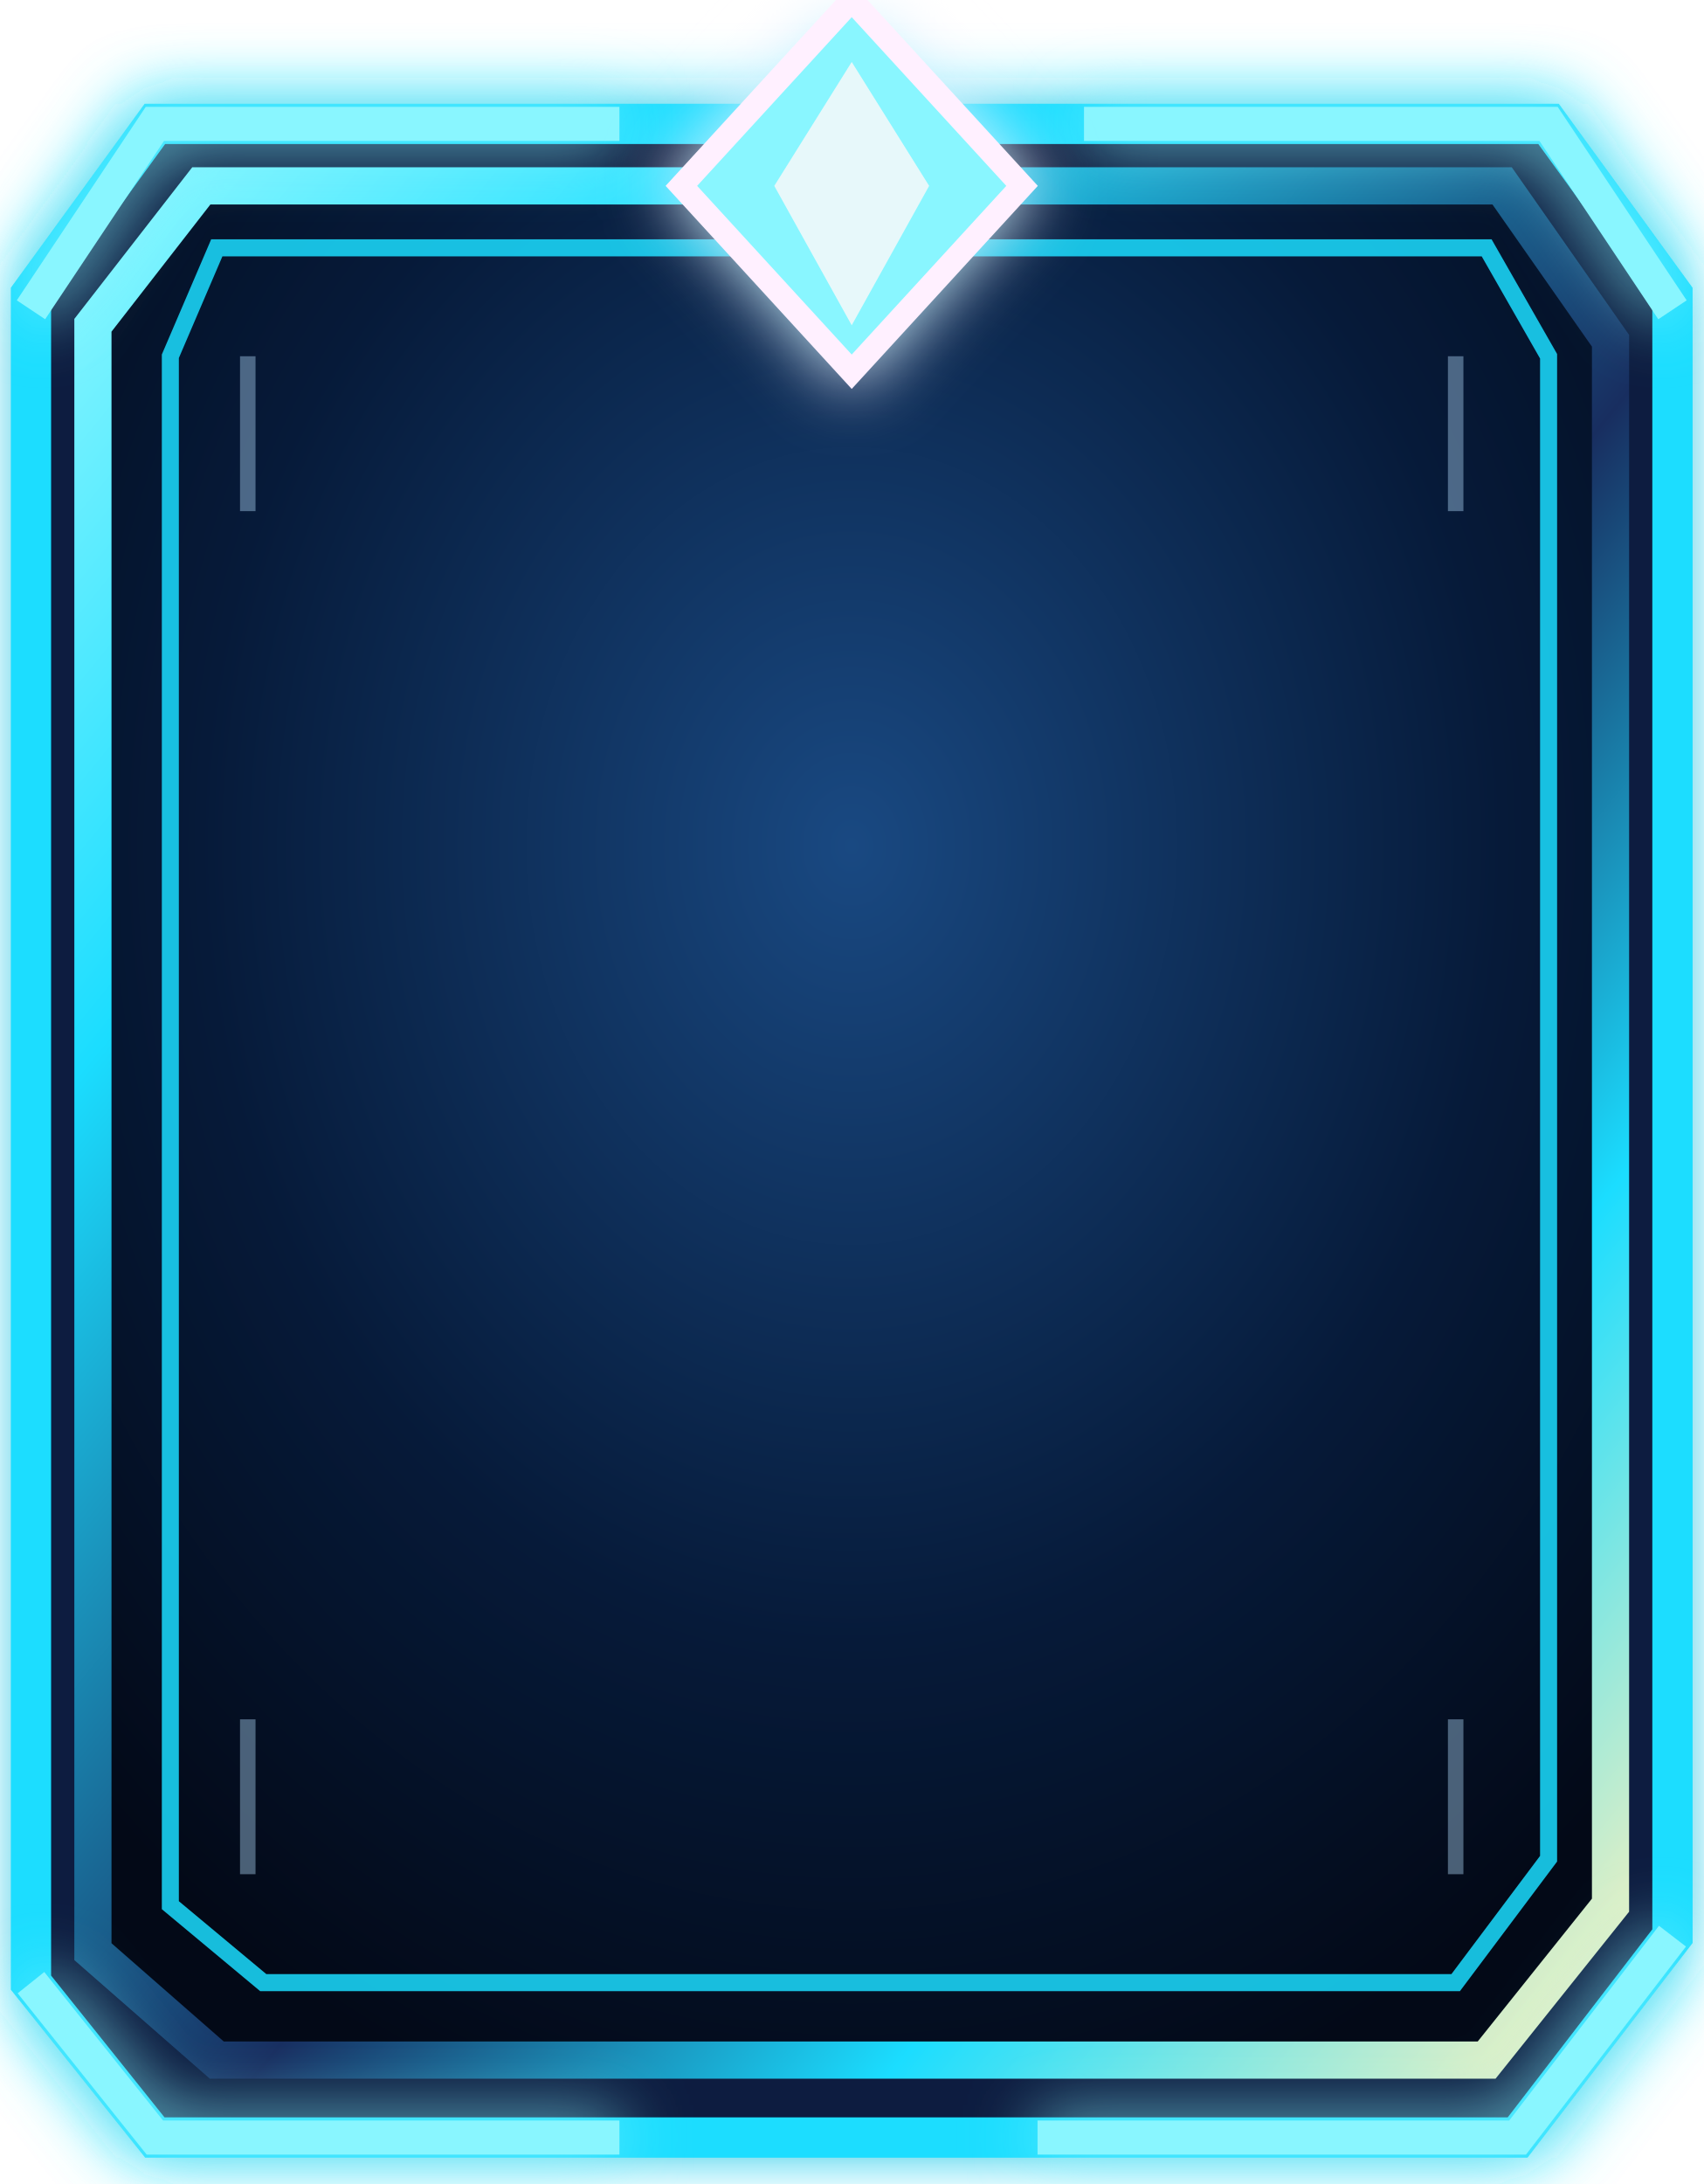
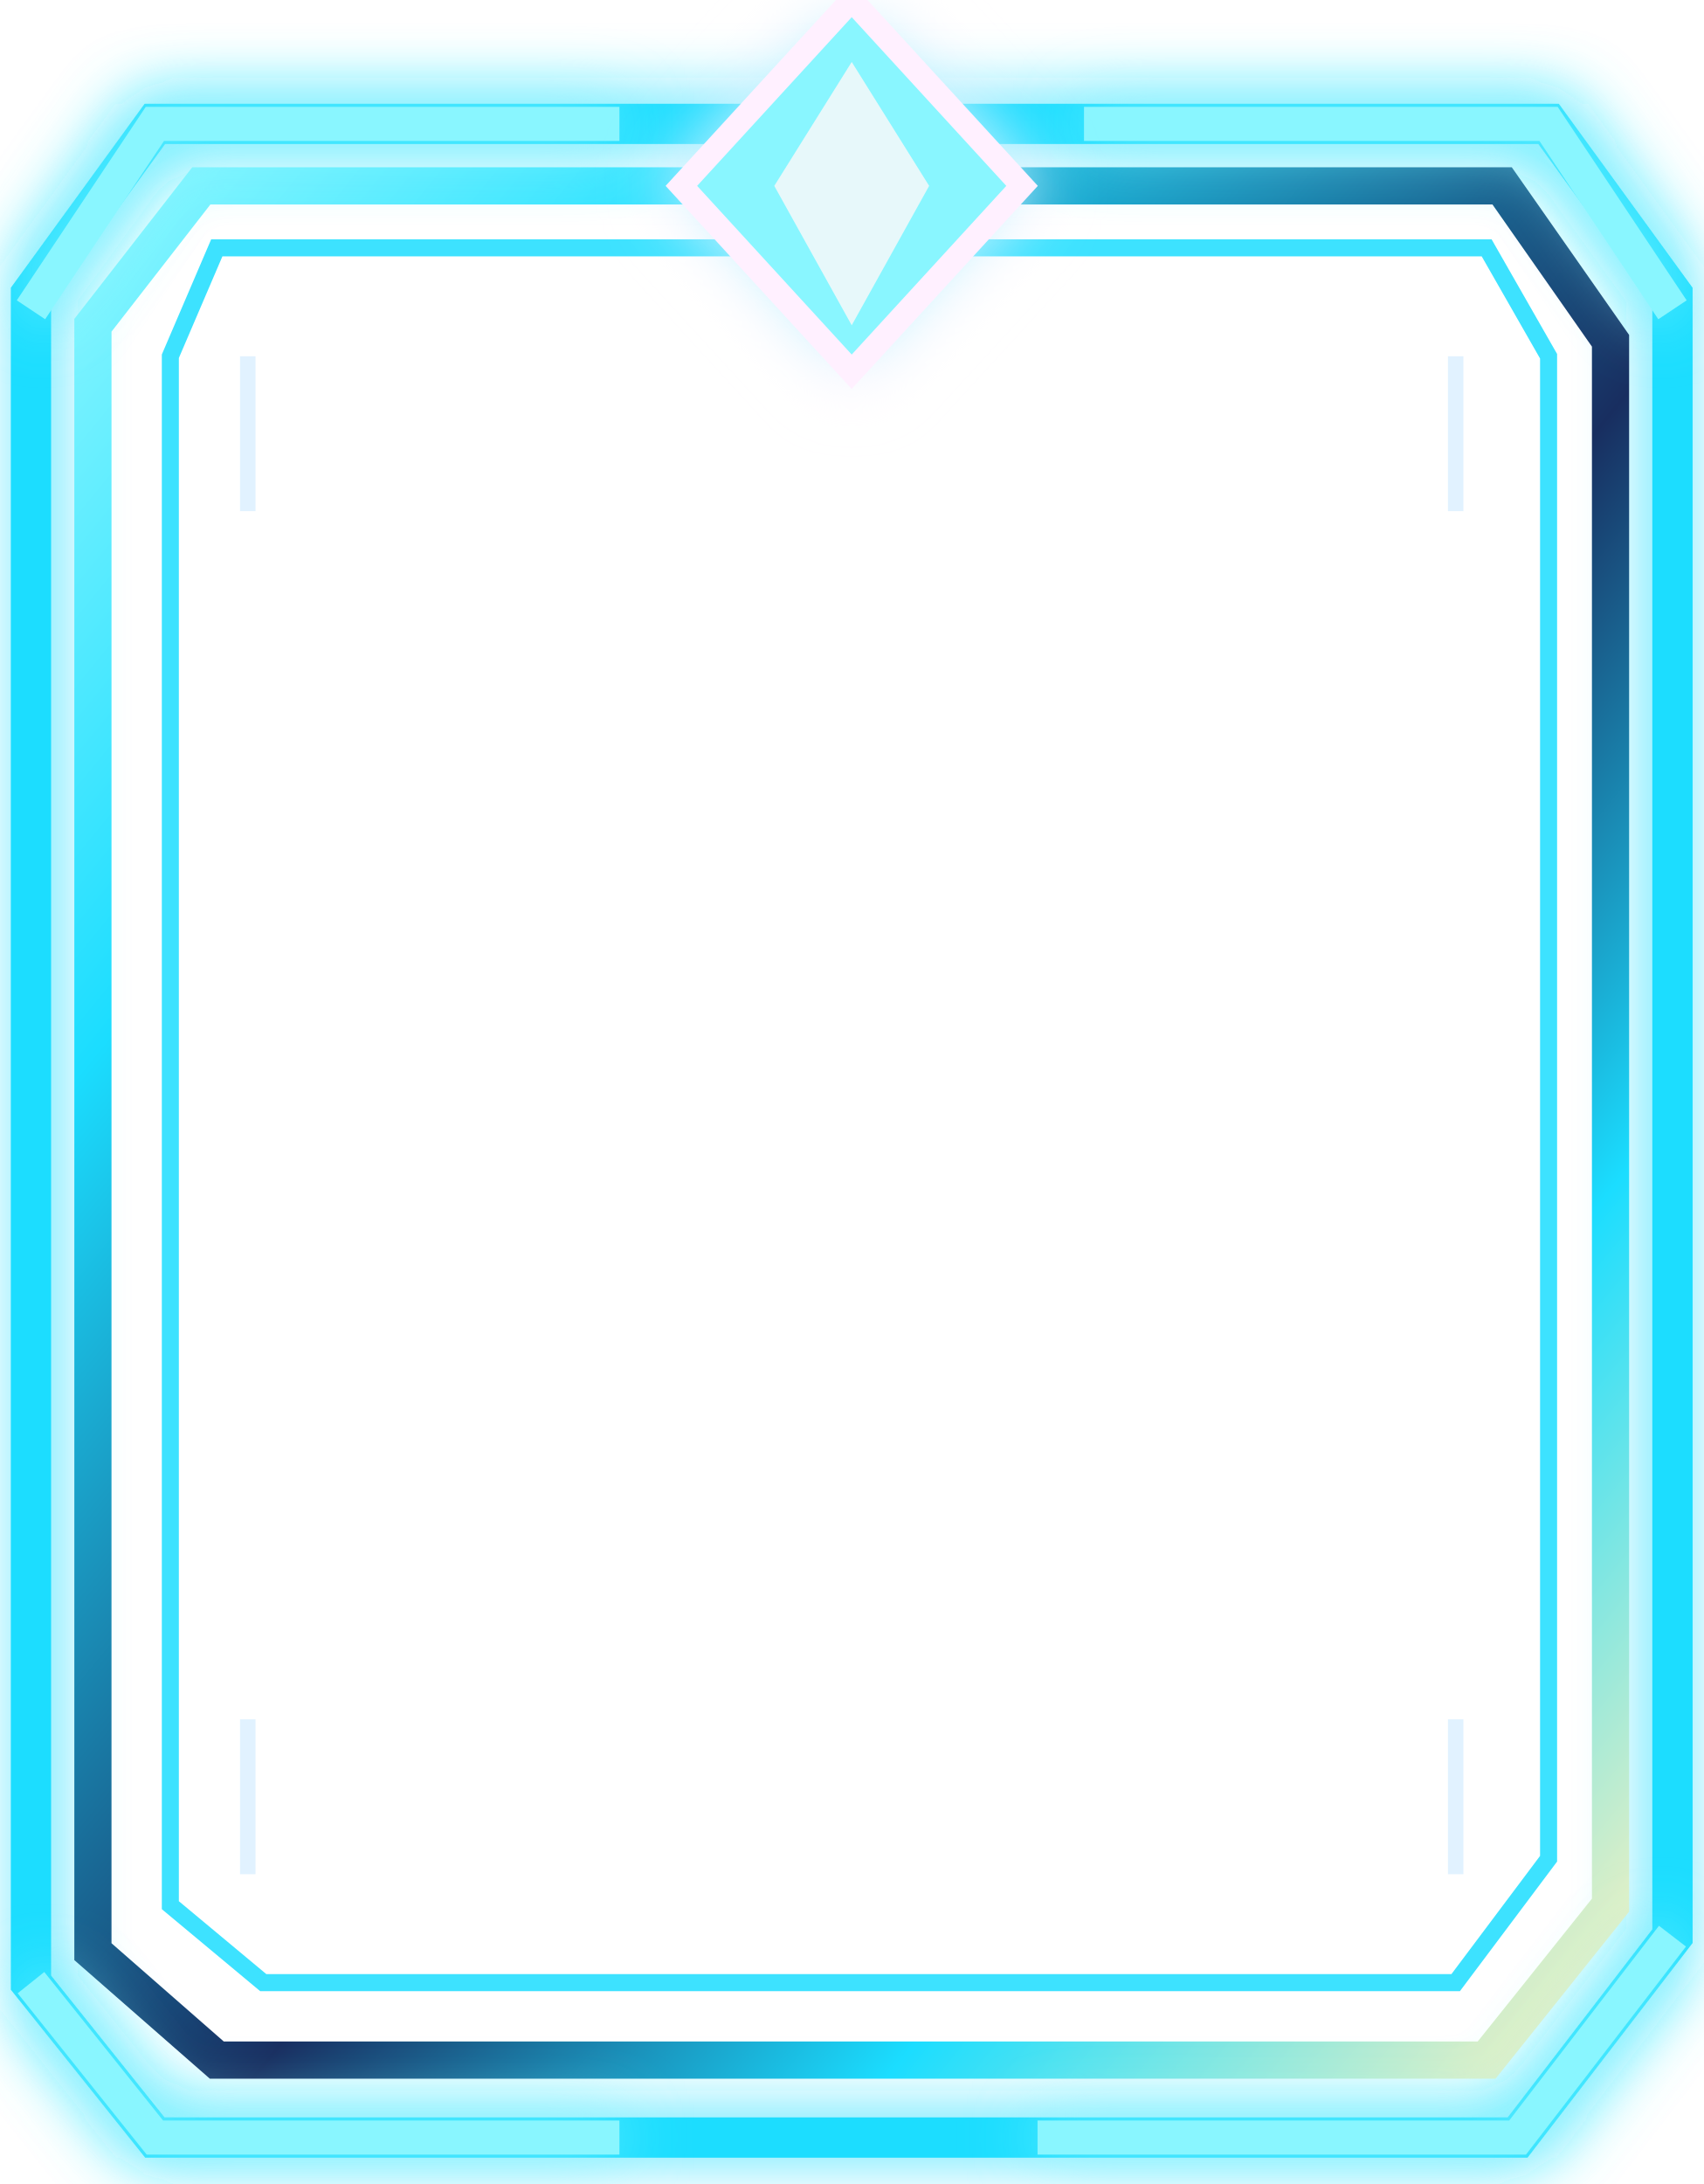
<svg xmlns="http://www.w3.org/2000/svg" viewBox="0 0 110 141" preserveAspectRatio="none">
  <defs>
    <linearGradient id="rim" x1="0" y1="0" x2="1" y2="1">
      <stop stop-color="#89f6ff" />
      <stop offset=".23" stop-color="#1bddff" />
      <stop offset=".56" stop-color="#182e60" />
      <stop offset=".77" stop-color="#1bddff" />
      <stop offset="1" stop-color="#fff2bd" />
    </linearGradient>
    <radialGradient id="inner" cx=".5" cy=".35" r=".72">
      <stop stop-color="#194982" />
      <stop offset=".6" stop-color="#061a39" />
      <stop offset="1" stop-color="#030917" />
    </radialGradient>
    <filter id="light" x="-30%" y="-30%" width="160%" height="160%">
      <feGaussianBlur stdDeviation="2.2" result="b" />
      <feMerge>
        <feMergeNode in="b" />
        <feMergeNode in="SourceGraphic" />
      </feMerge>
    </filter>
  </defs>
-   <path d="M10 8H100L108 19V125L98 138H10L2 128V19Z" fill="#071f41" stroke="#1bddff" stroke-width="2.6" filter="url(#light)" />
-   <path d="M13 12H97L104 22V123L96 133H14L6 126V21Z" fill="url(#inner)" stroke="url(#rim)" stroke-width="2.4" />
+   <path d="M10 8H100L108 19V125L98 138H10L2 128V19Z" fill="none" stroke="#1bddff" stroke-width="2.6" filter="url(#light)" />
+   <path d="M13 12H97L104 22V123L96 133H14L6 126V21Z" fill="none" stroke="url(#rim)" stroke-width="2.4" />
  <path d="M14 16H96L100 23V120L94 128H17L11 123V23Z" fill="none" stroke="#1bddff" stroke-width="1.1" opacity=".85" />
  <path d="M2 20L10 8H40M70 8H100L108 20M108 125L98 138H67M40 138H10L2 128" fill="none" stroke="#89f6ff" stroke-width="2.2" filter="url(#light)" />
  <path d="M55 0L66 12L55 24L44 12Z" fill="#89f6ff" stroke="#fff0ff" stroke-width="1.5" filter="url(#light)" />
  <path d="M55 4L60 12L55 21L50 12Z" fill="#fff9f9" opacity=".8" />
  <path d="M26 133H84" stroke="#89f6ff" stroke-width="2" filter="url(#light)" />
  <path d="M16 23V33M94 23V33M16 111V121M94 111V121" stroke="#b4dfff" stroke-width="1" opacity=".4" />
</svg>
